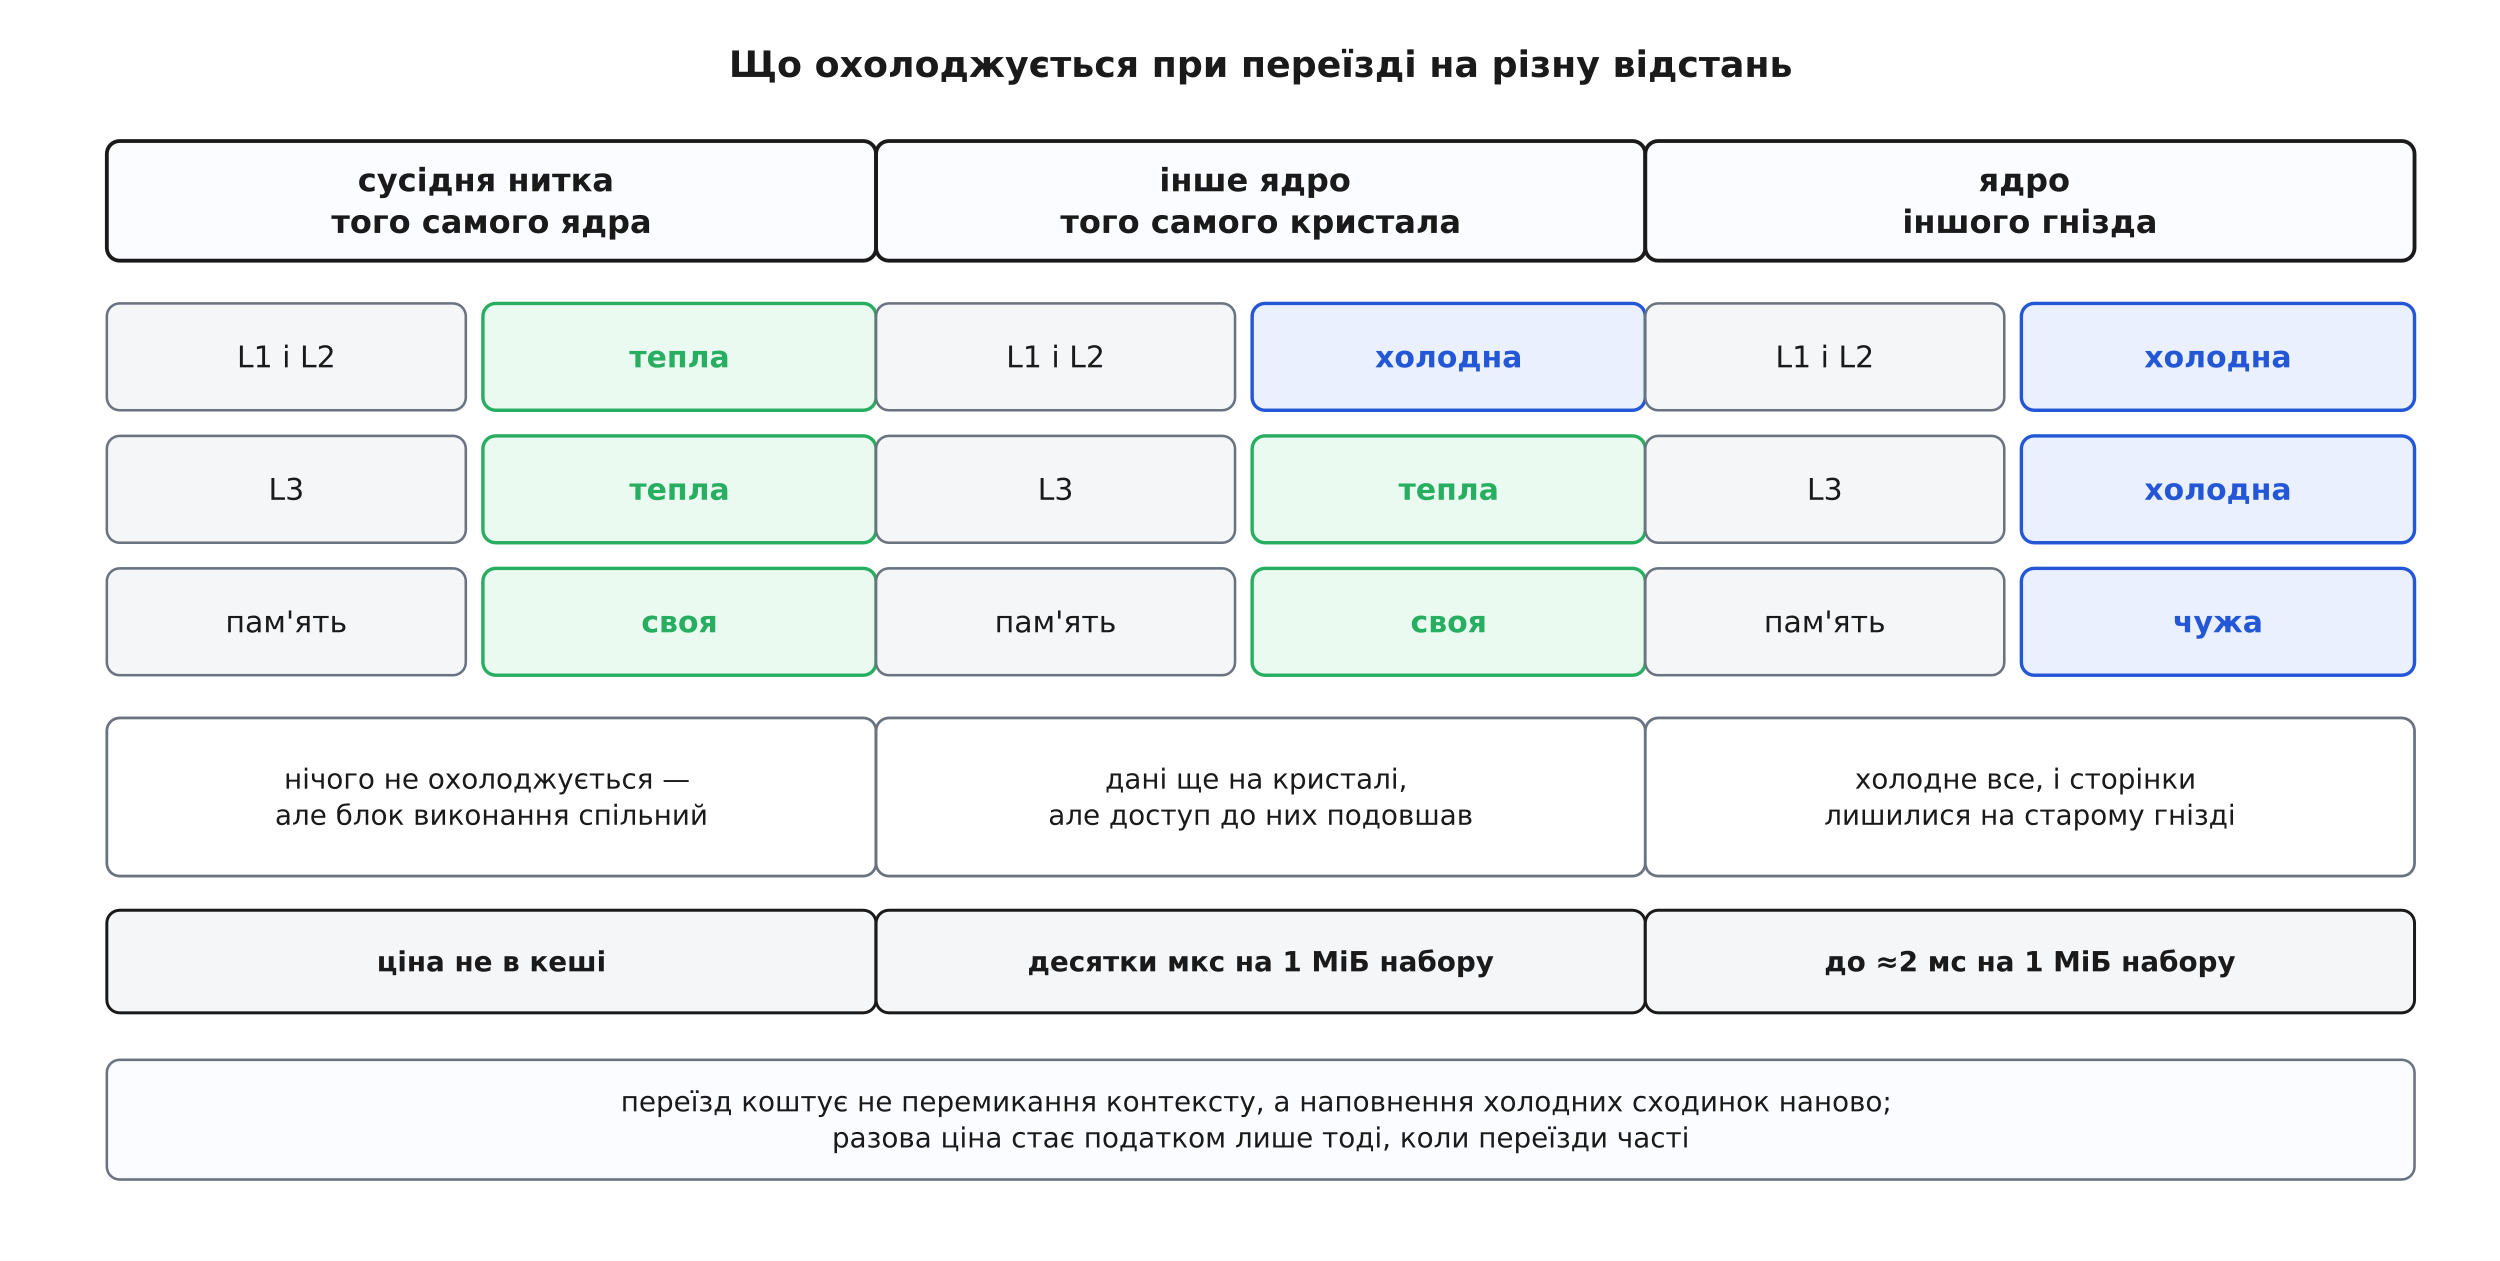
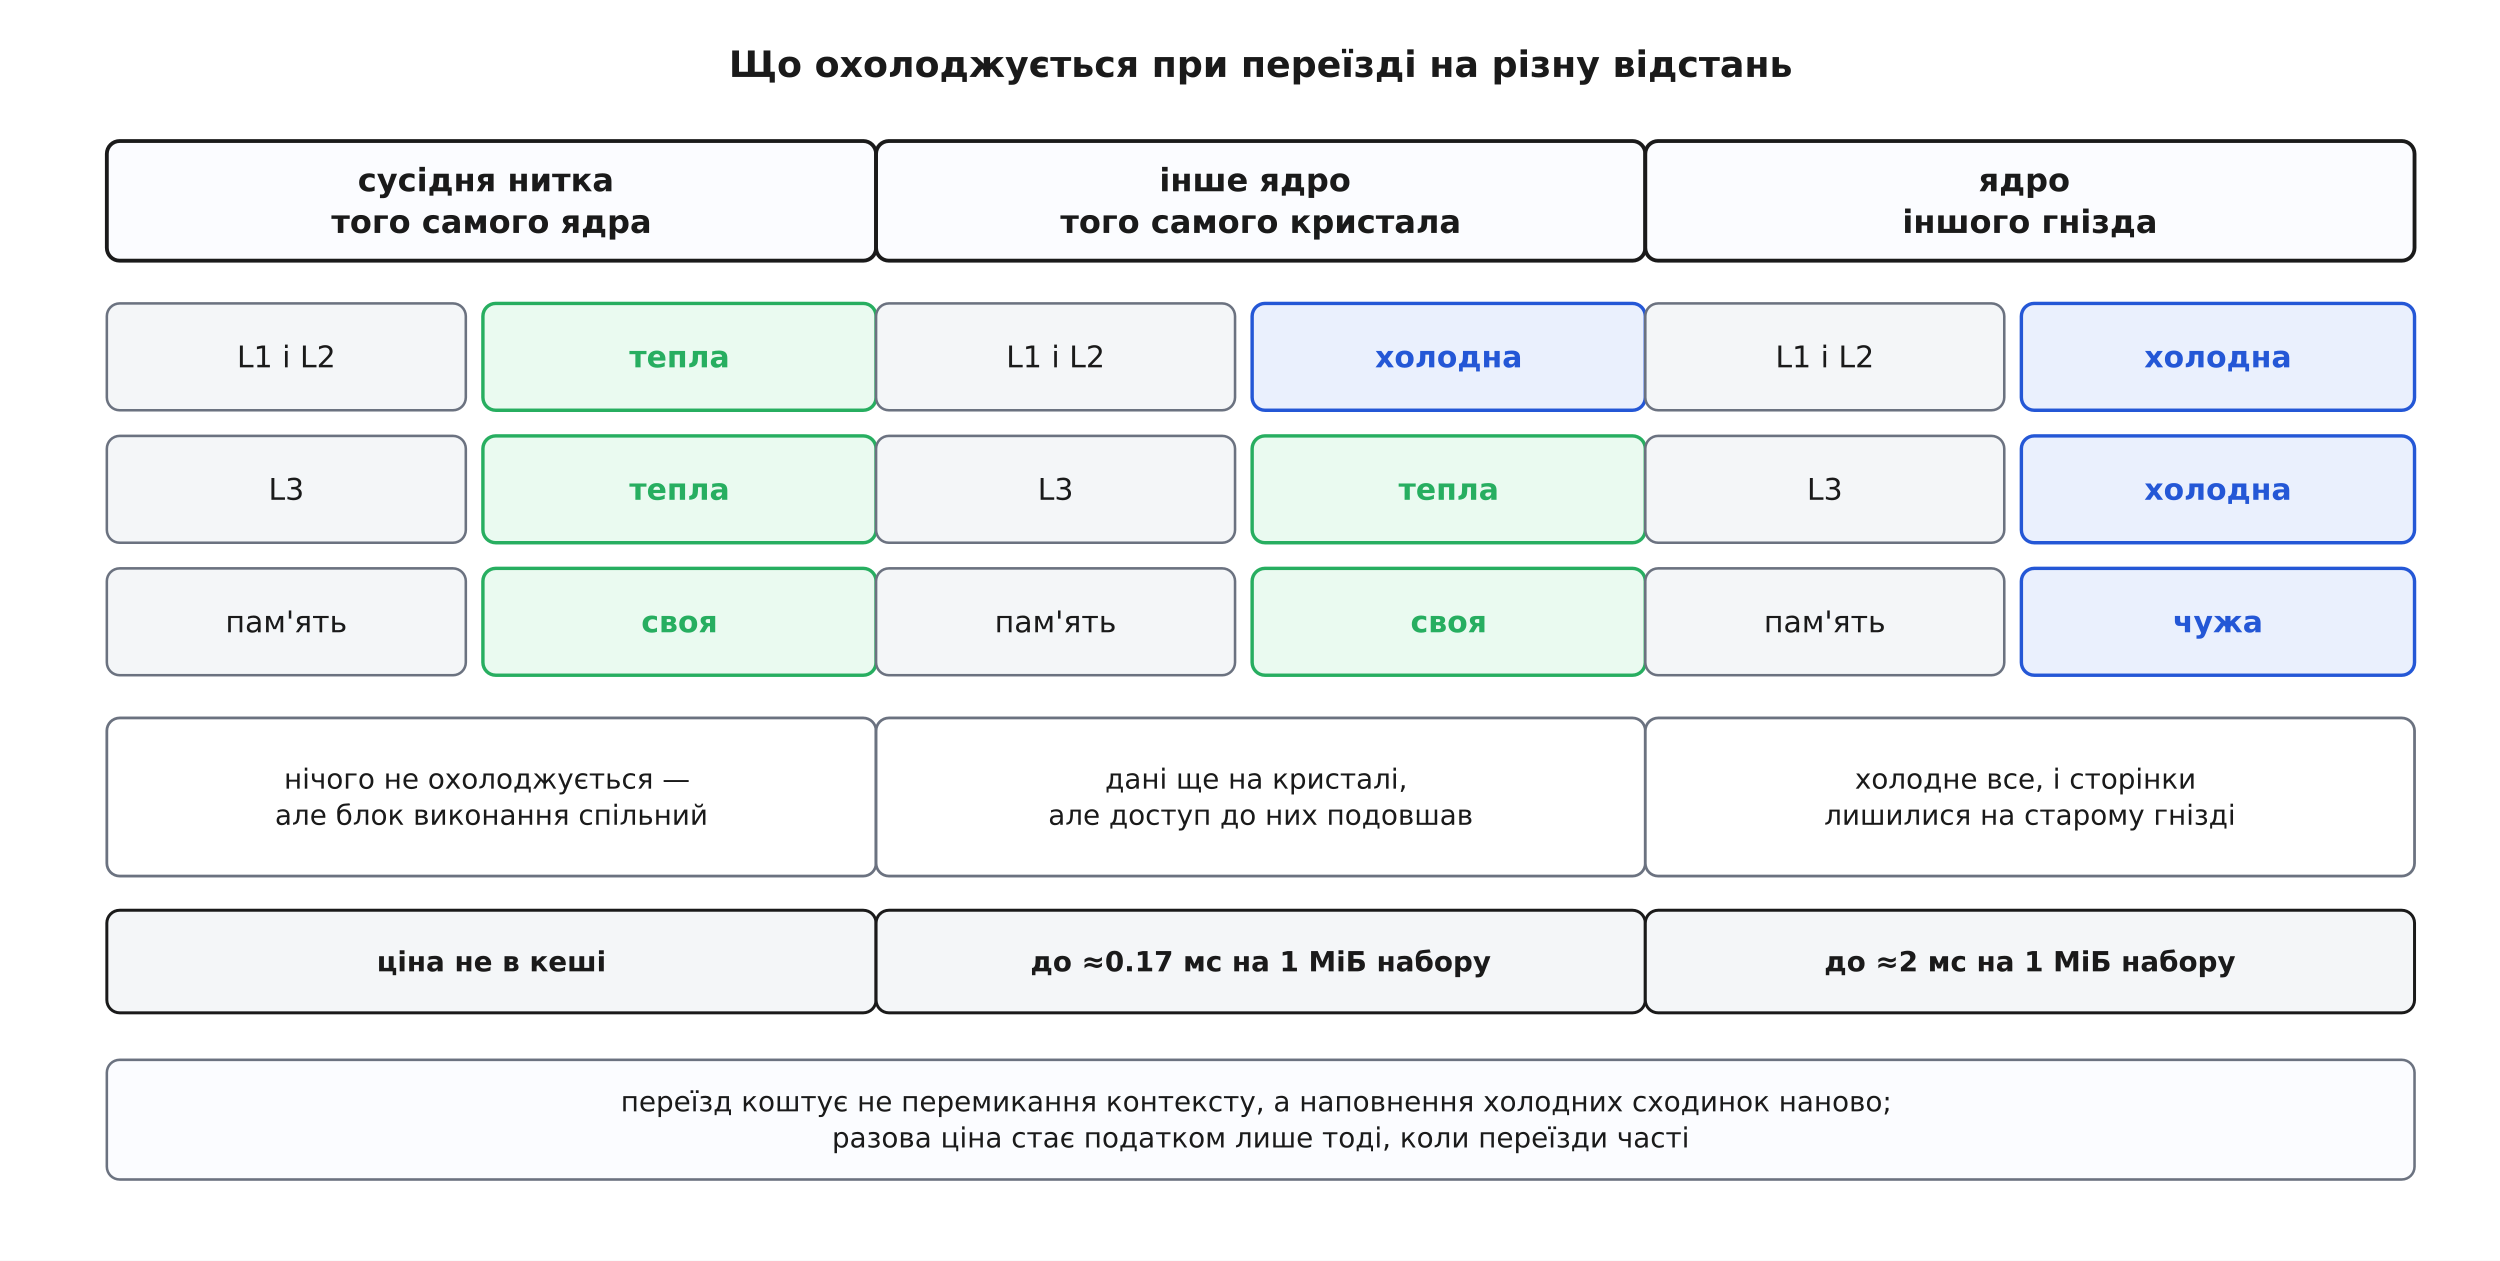
<svg xmlns="http://www.w3.org/2000/svg" viewBox="-10 -10 1170 590" font-family="'Segoe UI', 'DejaVu Sans', Arial, sans-serif">
  <rect x="-10" y="-10" width="1170" height="590" fill="#ffffff" />
  <defs>
    <marker id="arrow" viewBox="0 0 10 10" refX="9" refY="5" markerWidth="7" markerHeight="7" orient="auto-start-reverse">
      <path d="M0 0 L10 5 L0 10 z" fill="#333333" />
    </marker>
  </defs>
  <text x="580.0" y="26.0" font-family="'Segoe UI', 'DejaVu Sans', Arial, sans-serif" font-size="17" fill="#1a1a1a" text-anchor="middle" font-weight="700">Що охолоджується при переїзді на різну відстань</text>
  <rect x="40.0" y="56.0" width="360.0" height="56.0" rx="6" fill="#fbfcff" stroke="#1a1a1a" stroke-width="1.8" />
  <text x="220.0" y="79.5" font-family="'Segoe UI', 'DejaVu Sans', Arial, sans-serif" font-size="15" fill="#1a1a1a" text-anchor="middle" font-weight="700">
    <tspan x="220.0" dy="0.0">сусідня нитка</tspan>
    <tspan x="220.0" dy="19.5">того самого ядра</tspan>
  </text>
  <rect x="40.0" y="132.0" width="168.0" height="50.0" rx="6" fill="#f4f6f8" stroke="#6b7280" stroke-width="1.2" />
  <text x="124.0" y="161.9" font-family="'Segoe UI', 'DejaVu Sans', Arial, sans-serif" font-size="14" fill="#1a1a1a" text-anchor="middle">
    <tspan x="124.0" dy="0.0">L1 і L2</tspan>
  </text>
  <rect x="216.0" y="132.0" width="184.0" height="50.0" rx="6" fill="#eafaf0" stroke="#27ae60" stroke-width="1.6" />
  <text x="308.0" y="161.9" font-family="'Segoe UI', 'DejaVu Sans', Arial, sans-serif" font-size="14" fill="#27ae60" text-anchor="middle" font-weight="700">
    <tspan x="308.0" dy="0.0">тепла</tspan>
  </text>
  <rect x="40.0" y="194.0" width="168.0" height="50.0" rx="6" fill="#f4f6f8" stroke="#6b7280" stroke-width="1.2" />
  <text x="124.0" y="223.9" font-family="'Segoe UI', 'DejaVu Sans', Arial, sans-serif" font-size="14" fill="#1a1a1a" text-anchor="middle">
    <tspan x="124.0" dy="0.0">L3</tspan>
  </text>
  <rect x="216.0" y="194.0" width="184.0" height="50.0" rx="6" fill="#eafaf0" stroke="#27ae60" stroke-width="1.6" />
  <text x="308.0" y="223.9" font-family="'Segoe UI', 'DejaVu Sans', Arial, sans-serif" font-size="14" fill="#27ae60" text-anchor="middle" font-weight="700">
    <tspan x="308.0" dy="0.0">тепла</tspan>
  </text>
  <rect x="40.0" y="256.0" width="168.0" height="50.0" rx="6" fill="#f4f6f8" stroke="#6b7280" stroke-width="1.2" />
  <text x="124.0" y="285.9" font-family="'Segoe UI', 'DejaVu Sans', Arial, sans-serif" font-size="14" fill="#1a1a1a" text-anchor="middle">
    <tspan x="124.0" dy="0.0">пам'ять</tspan>
  </text>
  <rect x="216.0" y="256.0" width="184.0" height="50.0" rx="6" fill="#eafaf0" stroke="#27ae60" stroke-width="1.6" />
  <text x="308.0" y="285.9" font-family="'Segoe UI', 'DejaVu Sans', Arial, sans-serif" font-size="14" fill="#27ae60" text-anchor="middle" font-weight="700">
    <tspan x="308.0" dy="0.0">своя</tspan>
  </text>
  <rect x="40.0" y="326.0" width="360.0" height="74.0" rx="6" fill="#ffffff" stroke="#6b7280" stroke-width="1.3" />
  <text x="220.0" y="359.1" font-family="'Segoe UI', 'DejaVu Sans', Arial, sans-serif" font-size="13" fill="#1a1a1a" text-anchor="middle">
    <tspan x="220.0" dy="0.0">нічого не охолоджується —</tspan>
    <tspan x="220.0" dy="16.9">але блок виконання спільний</tspan>
  </text>
  <rect x="40.0" y="416.0" width="360.0" height="48.0" rx="6" fill="#f4f6f8" stroke="#1a1a1a" stroke-width="1.4" />
  <text x="220.0" y="444.6" font-family="'Segoe UI', 'DejaVu Sans', Arial, sans-serif" font-size="13" fill="#1a1a1a" text-anchor="middle" font-weight="700">
    <tspan x="220.0" dy="0.0">ціна не в кеші</tspan>
  </text>
  <rect x="400.0" y="56.0" width="360.0" height="56.0" rx="6" fill="#fbfcff" stroke="#1a1a1a" stroke-width="1.8" />
  <text x="580.0" y="79.5" font-family="'Segoe UI', 'DejaVu Sans', Arial, sans-serif" font-size="15" fill="#1a1a1a" text-anchor="middle" font-weight="700">
    <tspan x="580.0" dy="0.0">інше ядро</tspan>
    <tspan x="580.0" dy="19.5">того самого кристала</tspan>
  </text>
  <rect x="400.0" y="132.0" width="168.0" height="50.0" rx="6" fill="#f4f6f8" stroke="#6b7280" stroke-width="1.2" />
  <text x="484.0" y="161.9" font-family="'Segoe UI', 'DejaVu Sans', Arial, sans-serif" font-size="14" fill="#1a1a1a" text-anchor="middle">
    <tspan x="484.0" dy="0.0">L1 і L2</tspan>
  </text>
  <rect x="576.0" y="132.0" width="184.0" height="50.0" rx="6" fill="#eaf0fd" stroke="#2457d6" stroke-width="1.6" />
  <text x="668.0" y="161.9" font-family="'Segoe UI', 'DejaVu Sans', Arial, sans-serif" font-size="14" fill="#2457d6" text-anchor="middle" font-weight="700">
    <tspan x="668.0" dy="0.0">холодна</tspan>
  </text>
  <rect x="400.0" y="194.0" width="168.0" height="50.0" rx="6" fill="#f4f6f8" stroke="#6b7280" stroke-width="1.2" />
  <text x="484.0" y="223.9" font-family="'Segoe UI', 'DejaVu Sans', Arial, sans-serif" font-size="14" fill="#1a1a1a" text-anchor="middle">
    <tspan x="484.0" dy="0.0">L3</tspan>
  </text>
  <rect x="576.0" y="194.0" width="184.0" height="50.0" rx="6" fill="#eafaf0" stroke="#27ae60" stroke-width="1.6" />
  <text x="668.0" y="223.9" font-family="'Segoe UI', 'DejaVu Sans', Arial, sans-serif" font-size="14" fill="#27ae60" text-anchor="middle" font-weight="700">
    <tspan x="668.0" dy="0.0">тепла</tspan>
  </text>
  <rect x="400.0" y="256.0" width="168.0" height="50.0" rx="6" fill="#f4f6f8" stroke="#6b7280" stroke-width="1.2" />
  <text x="484.0" y="285.9" font-family="'Segoe UI', 'DejaVu Sans', Arial, sans-serif" font-size="14" fill="#1a1a1a" text-anchor="middle">
    <tspan x="484.0" dy="0.0">пам'ять</tspan>
  </text>
  <rect x="576.0" y="256.0" width="184.0" height="50.0" rx="6" fill="#eafaf0" stroke="#27ae60" stroke-width="1.6" />
  <text x="668.0" y="285.9" font-family="'Segoe UI', 'DejaVu Sans', Arial, sans-serif" font-size="14" fill="#27ae60" text-anchor="middle" font-weight="700">
    <tspan x="668.0" dy="0.0">своя</tspan>
  </text>
  <rect x="400.0" y="326.0" width="360.0" height="74.0" rx="6" fill="#ffffff" stroke="#6b7280" stroke-width="1.3" />
  <text x="580.0" y="359.1" font-family="'Segoe UI', 'DejaVu Sans', Arial, sans-serif" font-size="13" fill="#1a1a1a" text-anchor="middle">
    <tspan x="580.0" dy="0.0">дані ще на кристалі,</tspan>
    <tspan x="580.0" dy="16.9">але доступ до них подовшав</tspan>
  </text>
  <rect x="400.0" y="416.0" width="360.0" height="48.0" rx="6" fill="#f4f6f8" stroke="#1a1a1a" stroke-width="1.4" />
  <text x="580.0" y="444.6" font-family="'Segoe UI', 'DejaVu Sans', Arial, sans-serif" font-size="13" fill="#1a1a1a" text-anchor="middle" font-weight="700">
-     <tspan x="580.0" dy="0.0">десятки мкс на 1 МіБ набору</tspan>
+     <tspan x="580.0" dy="0.0">до ≈0.17 мс на 1 МіБ набору</tspan>
  </text>
  <rect x="760.0" y="56.0" width="360.0" height="56.0" rx="6" fill="#fbfcff" stroke="#1a1a1a" stroke-width="1.8" />
  <text x="940.0" y="79.5" font-family="'Segoe UI', 'DejaVu Sans', Arial, sans-serif" font-size="15" fill="#1a1a1a" text-anchor="middle" font-weight="700">
    <tspan x="940.0" dy="0.0">ядро</tspan>
    <tspan x="940.0" dy="19.5">іншого гнізда</tspan>
  </text>
  <rect x="760.0" y="132.0" width="168.0" height="50.0" rx="6" fill="#f4f6f8" stroke="#6b7280" stroke-width="1.2" />
  <text x="844.0" y="161.9" font-family="'Segoe UI', 'DejaVu Sans', Arial, sans-serif" font-size="14" fill="#1a1a1a" text-anchor="middle">
    <tspan x="844.0" dy="0.0">L1 і L2</tspan>
  </text>
  <rect x="936.0" y="132.0" width="184.0" height="50.0" rx="6" fill="#eaf0fd" stroke="#2457d6" stroke-width="1.6" />
  <text x="1028.0" y="161.9" font-family="'Segoe UI', 'DejaVu Sans', Arial, sans-serif" font-size="14" fill="#2457d6" text-anchor="middle" font-weight="700">
    <tspan x="1028.0" dy="0.0">холодна</tspan>
  </text>
  <rect x="760.0" y="194.0" width="168.0" height="50.0" rx="6" fill="#f4f6f8" stroke="#6b7280" stroke-width="1.2" />
  <text x="844.0" y="223.9" font-family="'Segoe UI', 'DejaVu Sans', Arial, sans-serif" font-size="14" fill="#1a1a1a" text-anchor="middle">
    <tspan x="844.0" dy="0.0">L3</tspan>
  </text>
  <rect x="936.0" y="194.0" width="184.0" height="50.0" rx="6" fill="#eaf0fd" stroke="#2457d6" stroke-width="1.6" />
  <text x="1028.0" y="223.9" font-family="'Segoe UI', 'DejaVu Sans', Arial, sans-serif" font-size="14" fill="#2457d6" text-anchor="middle" font-weight="700">
    <tspan x="1028.0" dy="0.0">холодна</tspan>
  </text>
  <rect x="760.0" y="256.0" width="168.0" height="50.0" rx="6" fill="#f4f6f8" stroke="#6b7280" stroke-width="1.2" />
  <text x="844.0" y="285.9" font-family="'Segoe UI', 'DejaVu Sans', Arial, sans-serif" font-size="14" fill="#1a1a1a" text-anchor="middle">
    <tspan x="844.0" dy="0.0">пам'ять</tspan>
  </text>
  <rect x="936.0" y="256.0" width="184.0" height="50.0" rx="6" fill="#eaf0fd" stroke="#2457d6" stroke-width="1.6" />
  <text x="1028.0" y="285.9" font-family="'Segoe UI', 'DejaVu Sans', Arial, sans-serif" font-size="14" fill="#2457d6" text-anchor="middle" font-weight="700">
    <tspan x="1028.0" dy="0.0">чужа</tspan>
  </text>
  <rect x="760.0" y="326.0" width="360.0" height="74.0" rx="6" fill="#ffffff" stroke="#6b7280" stroke-width="1.3" />
  <text x="940.0" y="359.1" font-family="'Segoe UI', 'DejaVu Sans', Arial, sans-serif" font-size="13" fill="#1a1a1a" text-anchor="middle">
    <tspan x="940.0" dy="0.0">холодне все, і сторінки</tspan>
    <tspan x="940.0" dy="16.9">лишилися на старому гнізді</tspan>
  </text>
  <rect x="760.0" y="416.0" width="360.0" height="48.0" rx="6" fill="#f4f6f8" stroke="#1a1a1a" stroke-width="1.4" />
  <text x="940.0" y="444.6" font-family="'Segoe UI', 'DejaVu Sans', Arial, sans-serif" font-size="13" fill="#1a1a1a" text-anchor="middle" font-weight="700">
    <tspan x="940.0" dy="0.0">до ≈2 мс на 1 МіБ набору</tspan>
  </text>
  <rect x="40.0" y="486.0" width="1080.0" height="56.0" rx="6" fill="#fbfcff" stroke="#6b7280" stroke-width="1.2" />
  <text x="580.0" y="510.1" font-family="'Segoe UI', 'DejaVu Sans', Arial, sans-serif" font-size="13" fill="#1a1a1a" text-anchor="middle">
    <tspan x="580.0" dy="0.0">переїзд коштує не перемикання контексту, а наповнення холодних сходинок наново;</tspan>
    <tspan x="580.0" dy="16.9">разова ціна стає податком лише тоді, коли переїзди часті</tspan>
  </text>
</svg>
